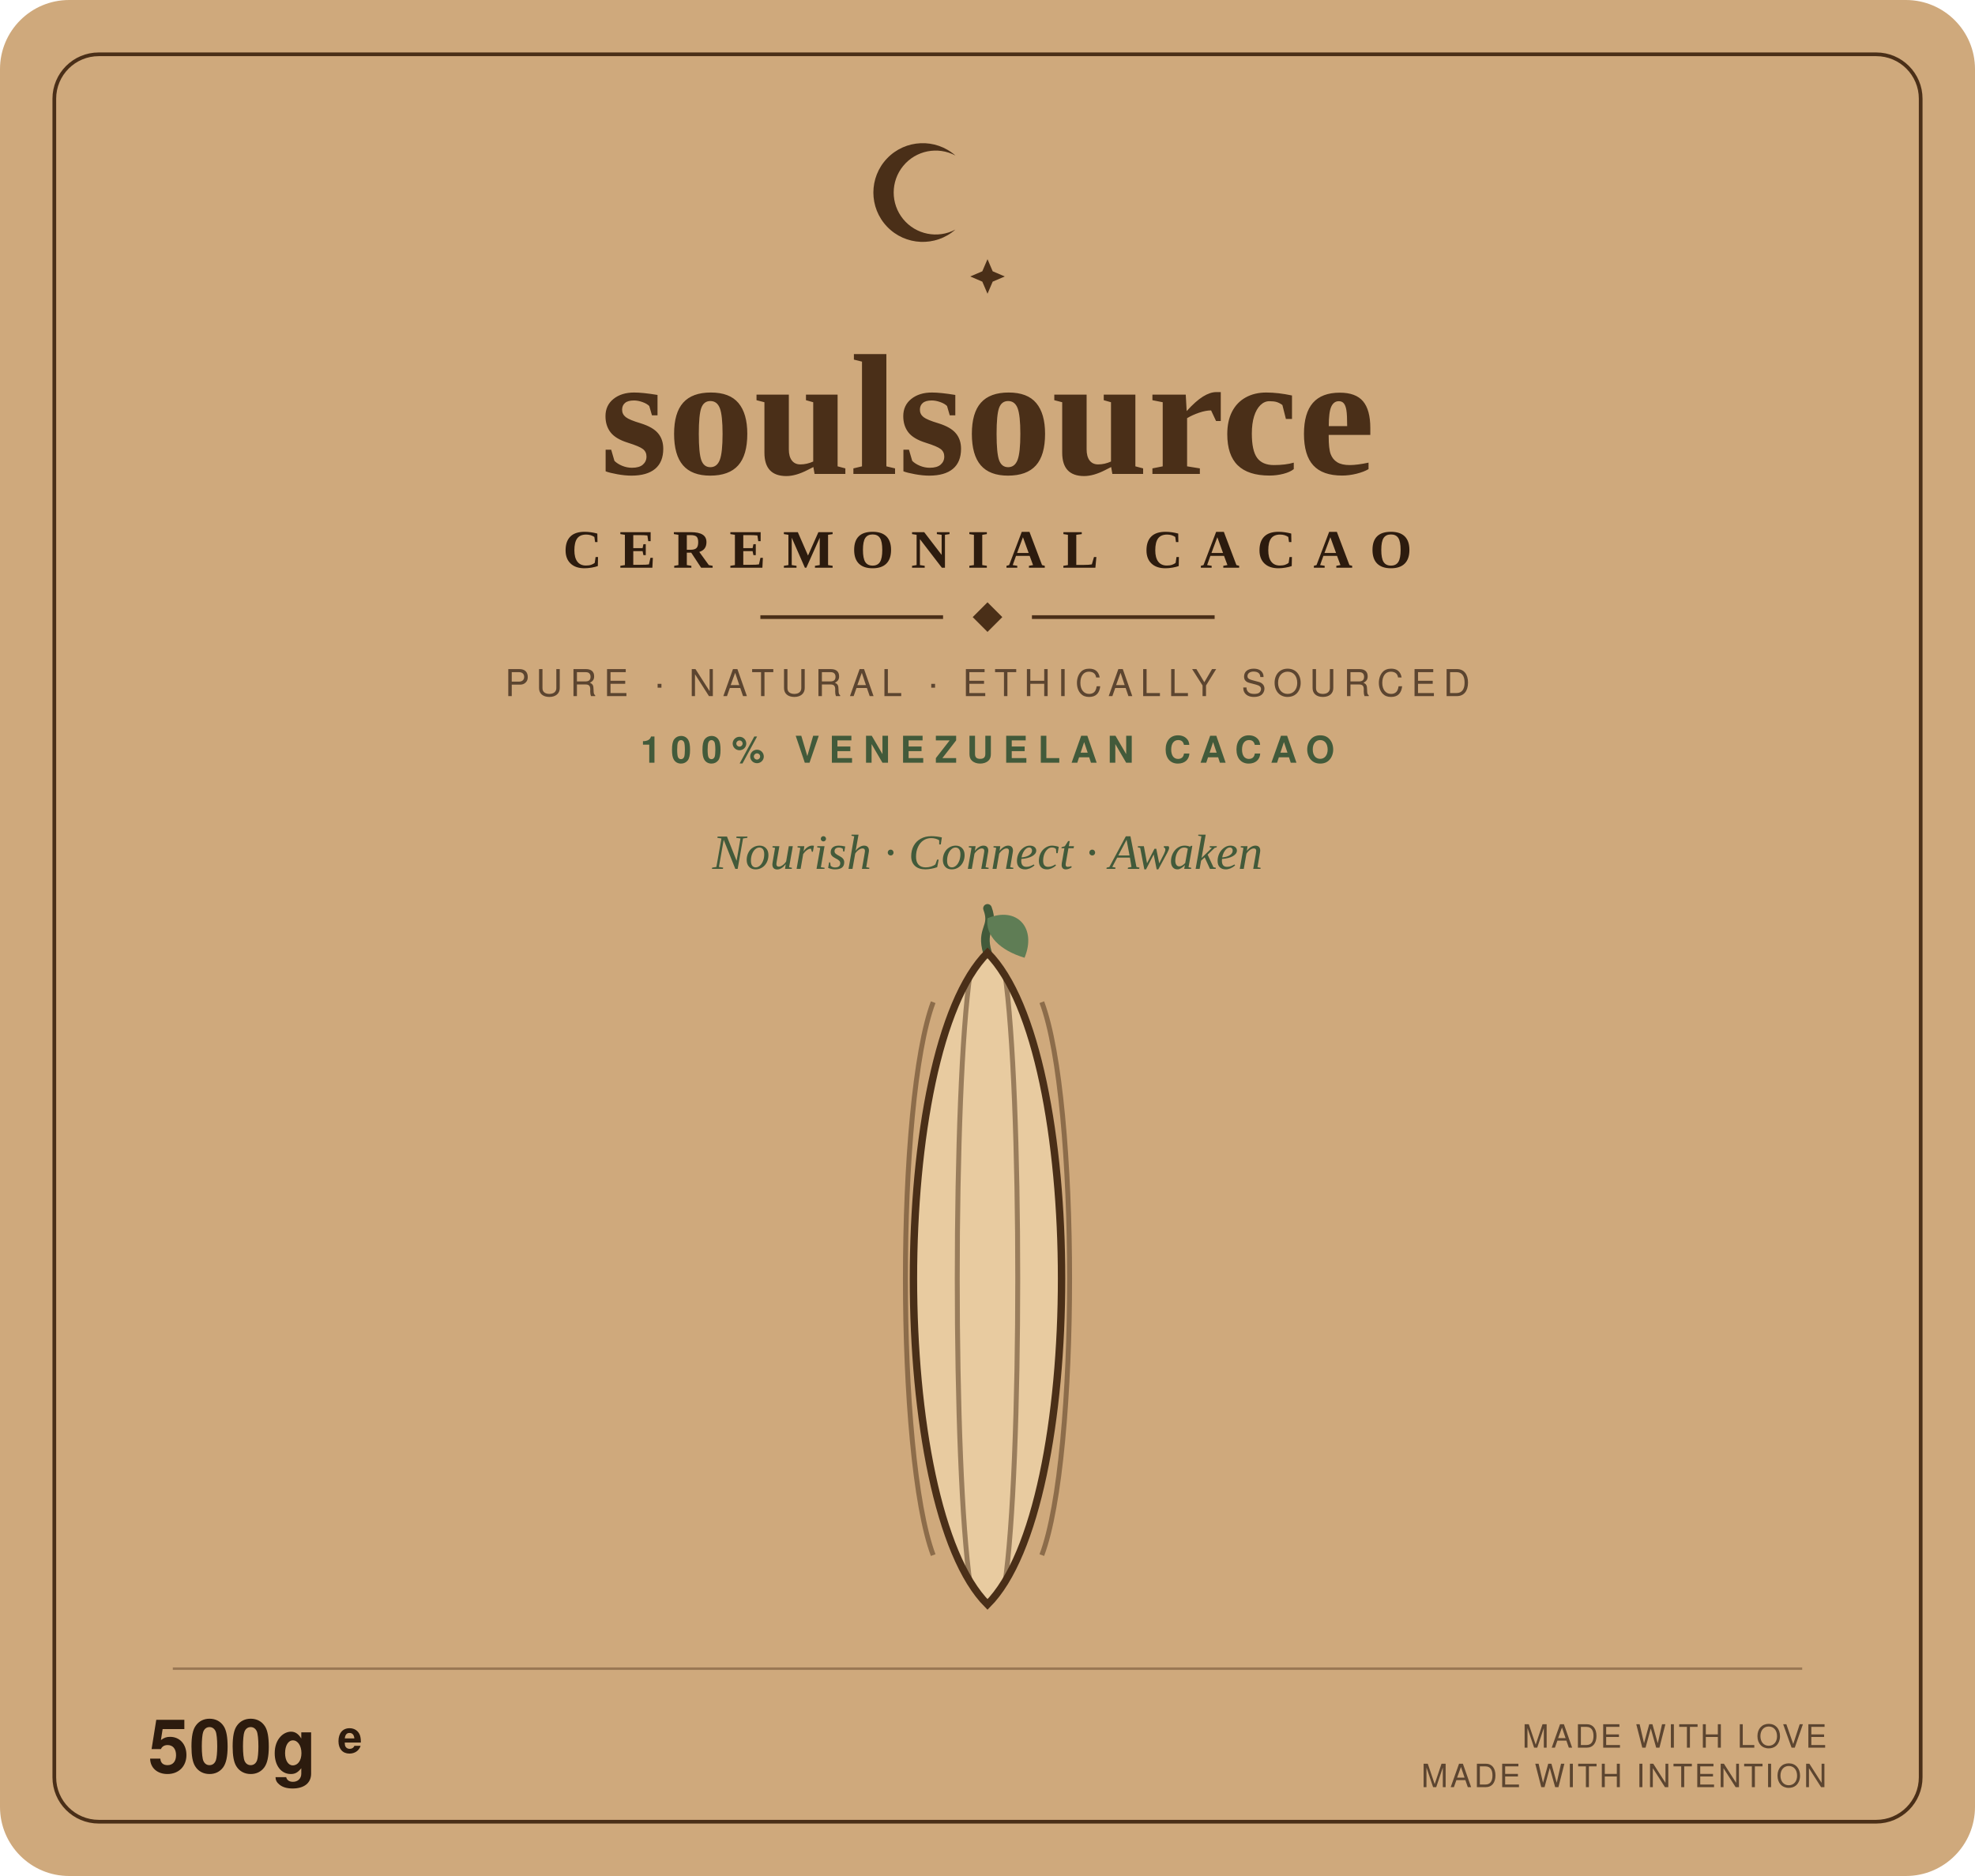
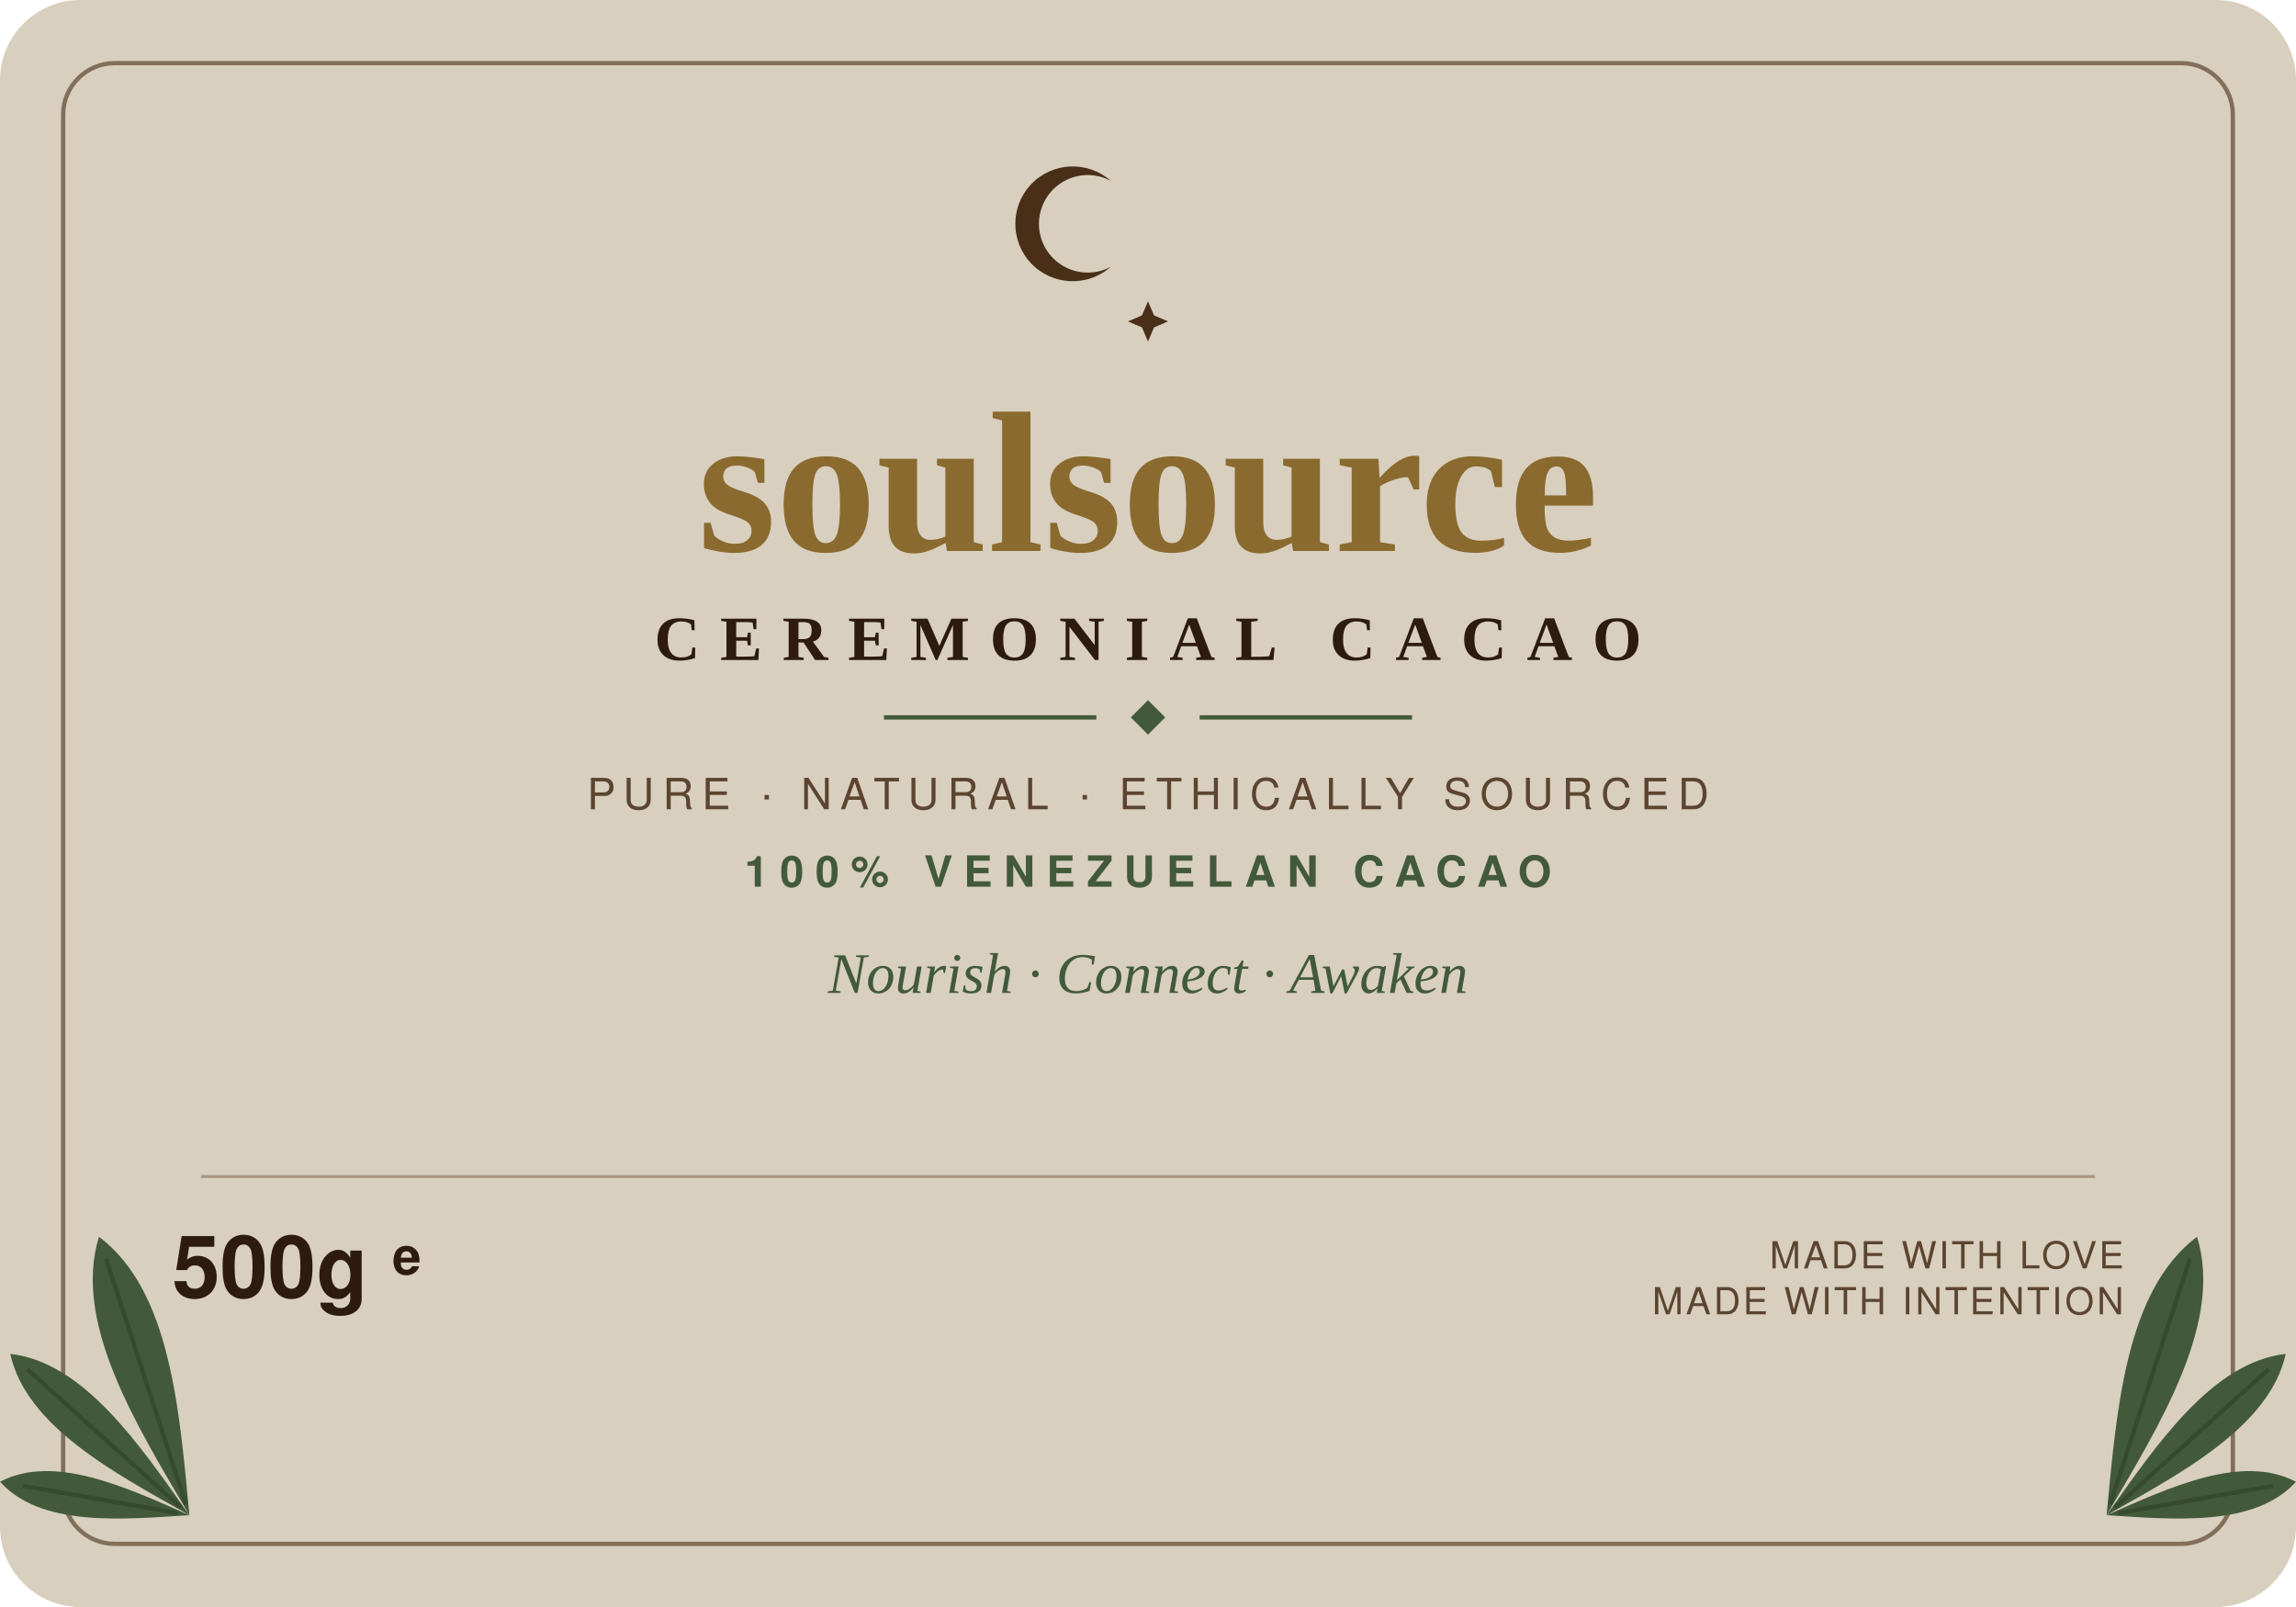
- <svg xmlns="http://www.w3.org/2000/svg" viewBox="0 0 800 760" role="img" aria-label="Soulsource Ceremonial Cacao 500g">
-   <rect width="800" height="760" rx="28" fill="#CFA97C" />
-   <rect x="22" y="22" width="756" height="716" rx="18" fill="none" stroke="#4A2F18" stroke-width="1.5" />
+ <svg xmlns="http://www.w3.org/2000/svg" viewBox="0 0 800 560" role="img" aria-label="Soulsource Ceremonial Cacao 500g">
+   <rect width="800" height="560" rx="28" fill="#D8CFBE" />
+   <rect x="22" y="22" width="756" height="516" rx="18" fill="none" stroke="#4A2F18" stroke-width="1.5" opacity="0.6" />
  <g transform="translate(400,78)">
    <path d="M -13,-15 A 17,17 0 1 0 -13,15 A 20,20 0 1 1 -13,-15 Z" fill="#4A2F18" />
  </g>
  <g transform="translate(400,112)" fill="#4A2F18">
    <path d="M0,-7 L2.1,-2.1 7,0 2.1,2.1 0,7 -2.1,2.1 -7,0 -2.1,-2.1 Z" />
  </g>
-   <text x="400" y="192" text-anchor="middle" font-family="Georgia, 'Times New Roman', serif" font-size="70" font-weight="700" fill="#4A2F18">soulsource</text>
+   <text x="400" y="192" text-anchor="middle" font-family="Georgia, 'Times New Roman', serif" font-size="70" font-weight="700" fill="#8A6A2F">soulsource</text>
  <text x="400" y="230" text-anchor="middle" font-family="Georgia, 'Times New Roman', serif" font-size="22" font-weight="600" letter-spacing="7" fill="#2C1B0E">CEREMONIAL CACAO</text>
-   <line x1="308" y1="250" x2="382" y2="250" stroke="#4A2F18" stroke-width="1.5" />
-   <line x1="418" y1="250" x2="492" y2="250" stroke="#4A2F18" stroke-width="1.5" />
-   <path d="M400,244 L406,250 L400,256 L394,250 Z" fill="#4A2F18" />
+   <line x1="308" y1="250" x2="382" y2="250" stroke="#425A3A" stroke-width="1.5" />
+   <line x1="418" y1="250" x2="492" y2="250" stroke="#425A3A" stroke-width="1.5" />
+   <path d="M400,244 L406,250 L400,256 L394,250 Z" fill="#425A3A" />
  <text x="400" y="282" text-anchor="middle" font-family="'Schibsted Grotesk', Helvetica, Arial, sans-serif" font-size="15" letter-spacing="3" fill="#5C4530">PURE · NATURAL · ETHICALLY SOURCED</text>
  <text x="400" y="309" text-anchor="middle" font-family="'Schibsted Grotesk', Helvetica, Arial, sans-serif" font-size="15" font-weight="700" letter-spacing="4" fill="#425A3A">100% VENEZUELAN CACAO</text>
-   <text x="400" y="352" text-anchor="middle" font-family="Georgia, 'Times New Roman', serif" font-style="italic" font-size="20" fill="#425A3A">Nourish · Connect · Awaken</text>
-   <g transform="translate(400,518)">
-     <path d="M0,-132 C -3,-142 3,-142 0,-150" stroke="#425A3A" stroke-width="3.5" fill="none" stroke-linecap="round" />
-     <path d="M0,-146 C 12,-151 20,-142 15,-130 C 5,-133 -1,-139 0,-146 Z" fill="#5F7D55" />
-     <path d="M0,-132 C 40,-92 40,92 0,132 C -40,92 -40,-92 0,-132 Z" fill="#E8CBA0" stroke="#4A2F18" stroke-width="3" />
-     <path d="M-22,-112 C -37,-72 -37,72 -22,112" fill="none" stroke="#4A2F18" stroke-width="2" opacity="0.5" />
-     <path d="M-7,-124 C -14,-76 -14,76 -7,124" fill="none" stroke="#4A2F18" stroke-width="2" opacity="0.5" />
-     <path d="M7,-124 C 14,-76 14,76 7,124" fill="none" stroke="#4A2F18" stroke-width="2" opacity="0.5" />
-     <path d="M22,-112 C 37,-72 37,72 22,112" fill="none" stroke="#4A2F18" stroke-width="2" opacity="0.5" />
+   <text x="400" y="346" text-anchor="middle" font-family="Georgia, 'Times New Roman', serif" font-style="italic" font-size="20" fill="#425A3A">Nourish · Connect · Awaken</text>
+   <line x1="70" y1="410" x2="730" y2="410" stroke="#4A2F18" stroke-width="1" opacity="0.35" />
+   <text x="60" y="452" font-family="'Schibsted Grotesk', Helvetica, Arial, sans-serif" font-size="30" font-weight="700" fill="#2C1B0E">500g <tspan font-size="18" baseline-shift="8">e</tspan>
+   </text>
+   <text x="740" y="442" text-anchor="end" font-family="'Schibsted Grotesk', Helvetica, Arial, sans-serif" font-size="13" letter-spacing="1" fill="#5C4530">MADE WITH LOVE</text>
+   <text x="740" y="458" text-anchor="end" font-family="'Schibsted Grotesk', Helvetica, Arial, sans-serif" font-size="13" letter-spacing="1" fill="#5C4530">MADE WITH INTENTION</text>
+   <g transform="translate(66,528) rotate(-18)">
+     <path d="M0,0 C 7.92,-35.7 18.0,-76.5 0,-102 C -18.0,-76.5 -7.92,-35.7 0,0 Z" fill="#425A3A" />
+     <line x1="0" y1="-4" x2="0" y2="-94" stroke="#2E3F27" stroke-width="1.5" opacity="0.6" />
  </g>
-   <line x1="70" y1="676" x2="730" y2="676" stroke="#4A2F18" stroke-width="1" opacity="0.4" />
-   <text x="60" y="718" font-family="'Schibsted Grotesk', Helvetica, Arial, sans-serif" font-size="30" font-weight="700" fill="#2C1B0E">500g <tspan font-size="18" baseline-shift="8">e</tspan>
-   </text>
-   <text x="740" y="708" text-anchor="end" font-family="'Schibsted Grotesk', Helvetica, Arial, sans-serif" font-size="13" letter-spacing="1" fill="#5C4530">MADE WITH LOVE</text>
-   <text x="740" y="724" text-anchor="end" font-family="'Schibsted Grotesk', Helvetica, Arial, sans-serif" font-size="13" letter-spacing="1" fill="#5C4530">MADE WITH INTENTION</text>
+   <g transform="translate(66,528) rotate(-48)">
+     <path d="M0,0 C 6.6,-29.4 15.0,-63.0 0,-84 C -15.0,-63.0 -6.6,-29.4 0,0 Z" fill="#425A3A" />
+     <line x1="0" y1="-4" x2="0" y2="-76" stroke="#2E3F27" stroke-width="1.5" opacity="0.6" />
+   </g>
+   <g transform="translate(66,528) rotate(-80)">
+     <path d="M0,0 C 5.72,-23.45 13.0,-50.25 0,-67 C -13.0,-50.25 -5.72,-23.45 0,0 Z" fill="#425A3A" />
+     <line x1="0" y1="-4" x2="0" y2="-59" stroke="#2E3F27" stroke-width="1.5" opacity="0.6" />
+   </g>
+   <g transform="translate(734,528) rotate(18)">
+     <path d="M0,0 C 7.92,-35.7 18.0,-76.5 0,-102 C -18.0,-76.5 -7.92,-35.7 0,0 Z" fill="#425A3A" />
+     <line x1="0" y1="-4" x2="0" y2="-94" stroke="#2E3F27" stroke-width="1.5" opacity="0.6" />
+   </g>
+   <g transform="translate(734,528) rotate(48)">
+     <path d="M0,0 C 6.6,-29.4 15.0,-63.0 0,-84 C -15.0,-63.0 -6.6,-29.4 0,0 Z" fill="#425A3A" />
+     <line x1="0" y1="-4" x2="0" y2="-76" stroke="#2E3F27" stroke-width="1.5" opacity="0.6" />
+   </g>
+   <g transform="translate(734,528) rotate(80)">
+     <path d="M0,0 C 5.72,-23.45 13.0,-50.25 0,-67 C -13.0,-50.25 -5.72,-23.45 0,0 Z" fill="#425A3A" />
+     <line x1="0" y1="-4" x2="0" y2="-59" stroke="#2E3F27" stroke-width="1.5" opacity="0.6" />
+   </g>
</svg>
